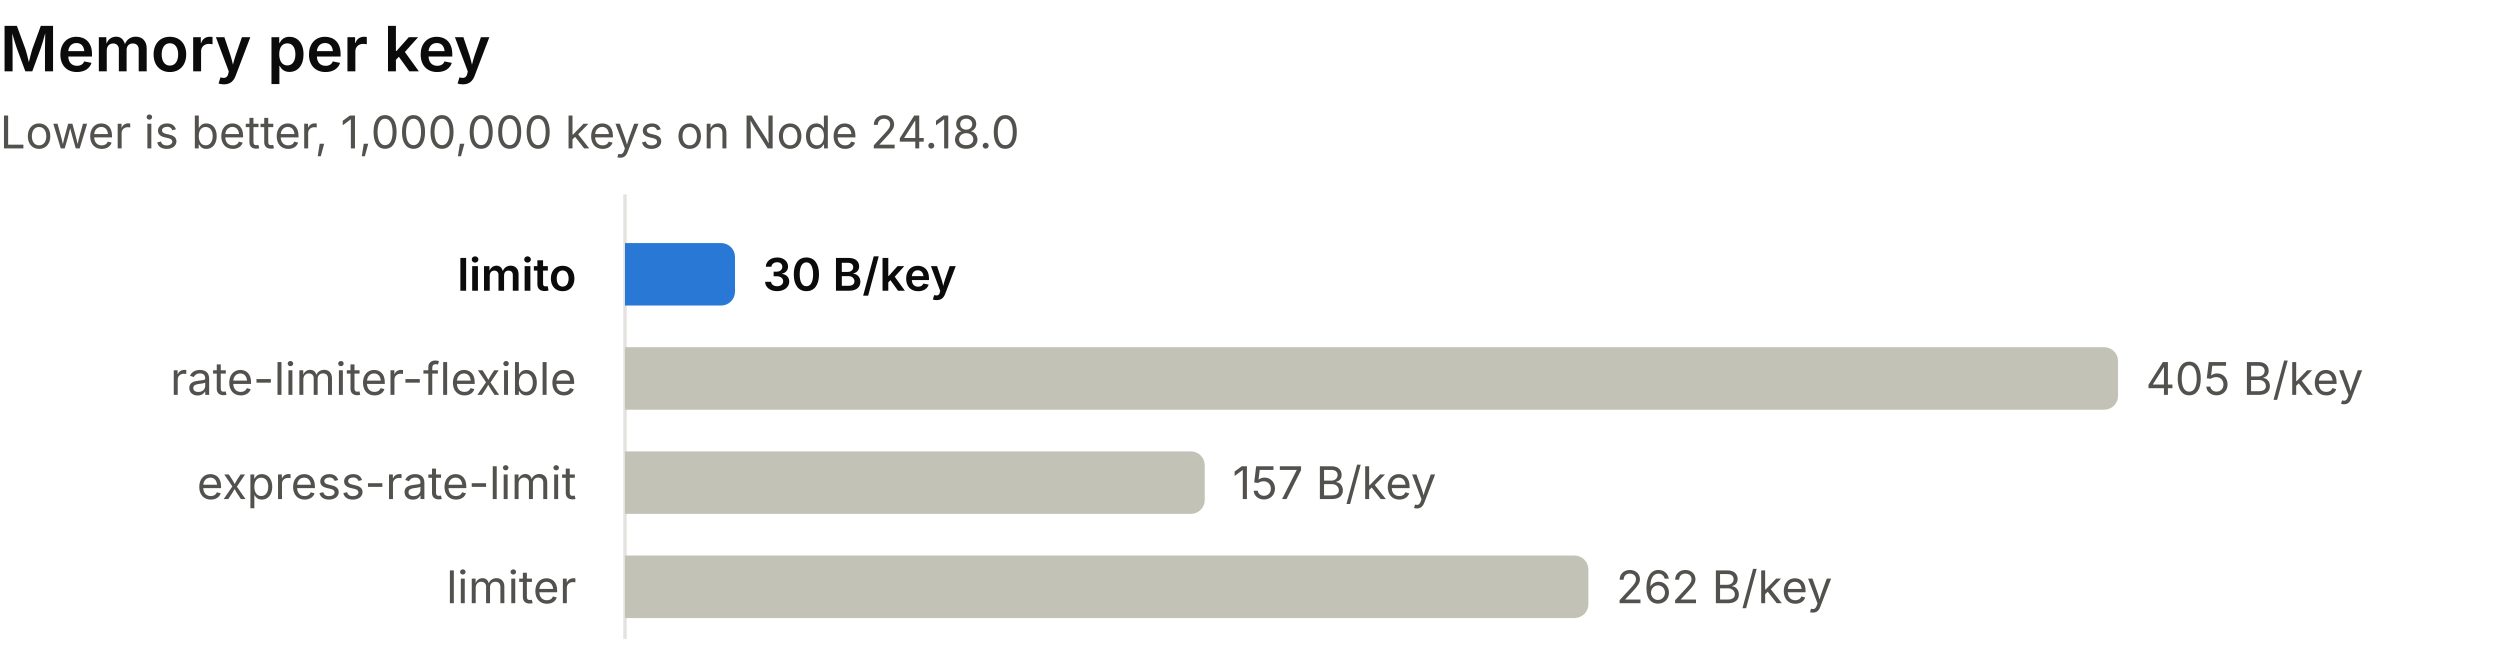
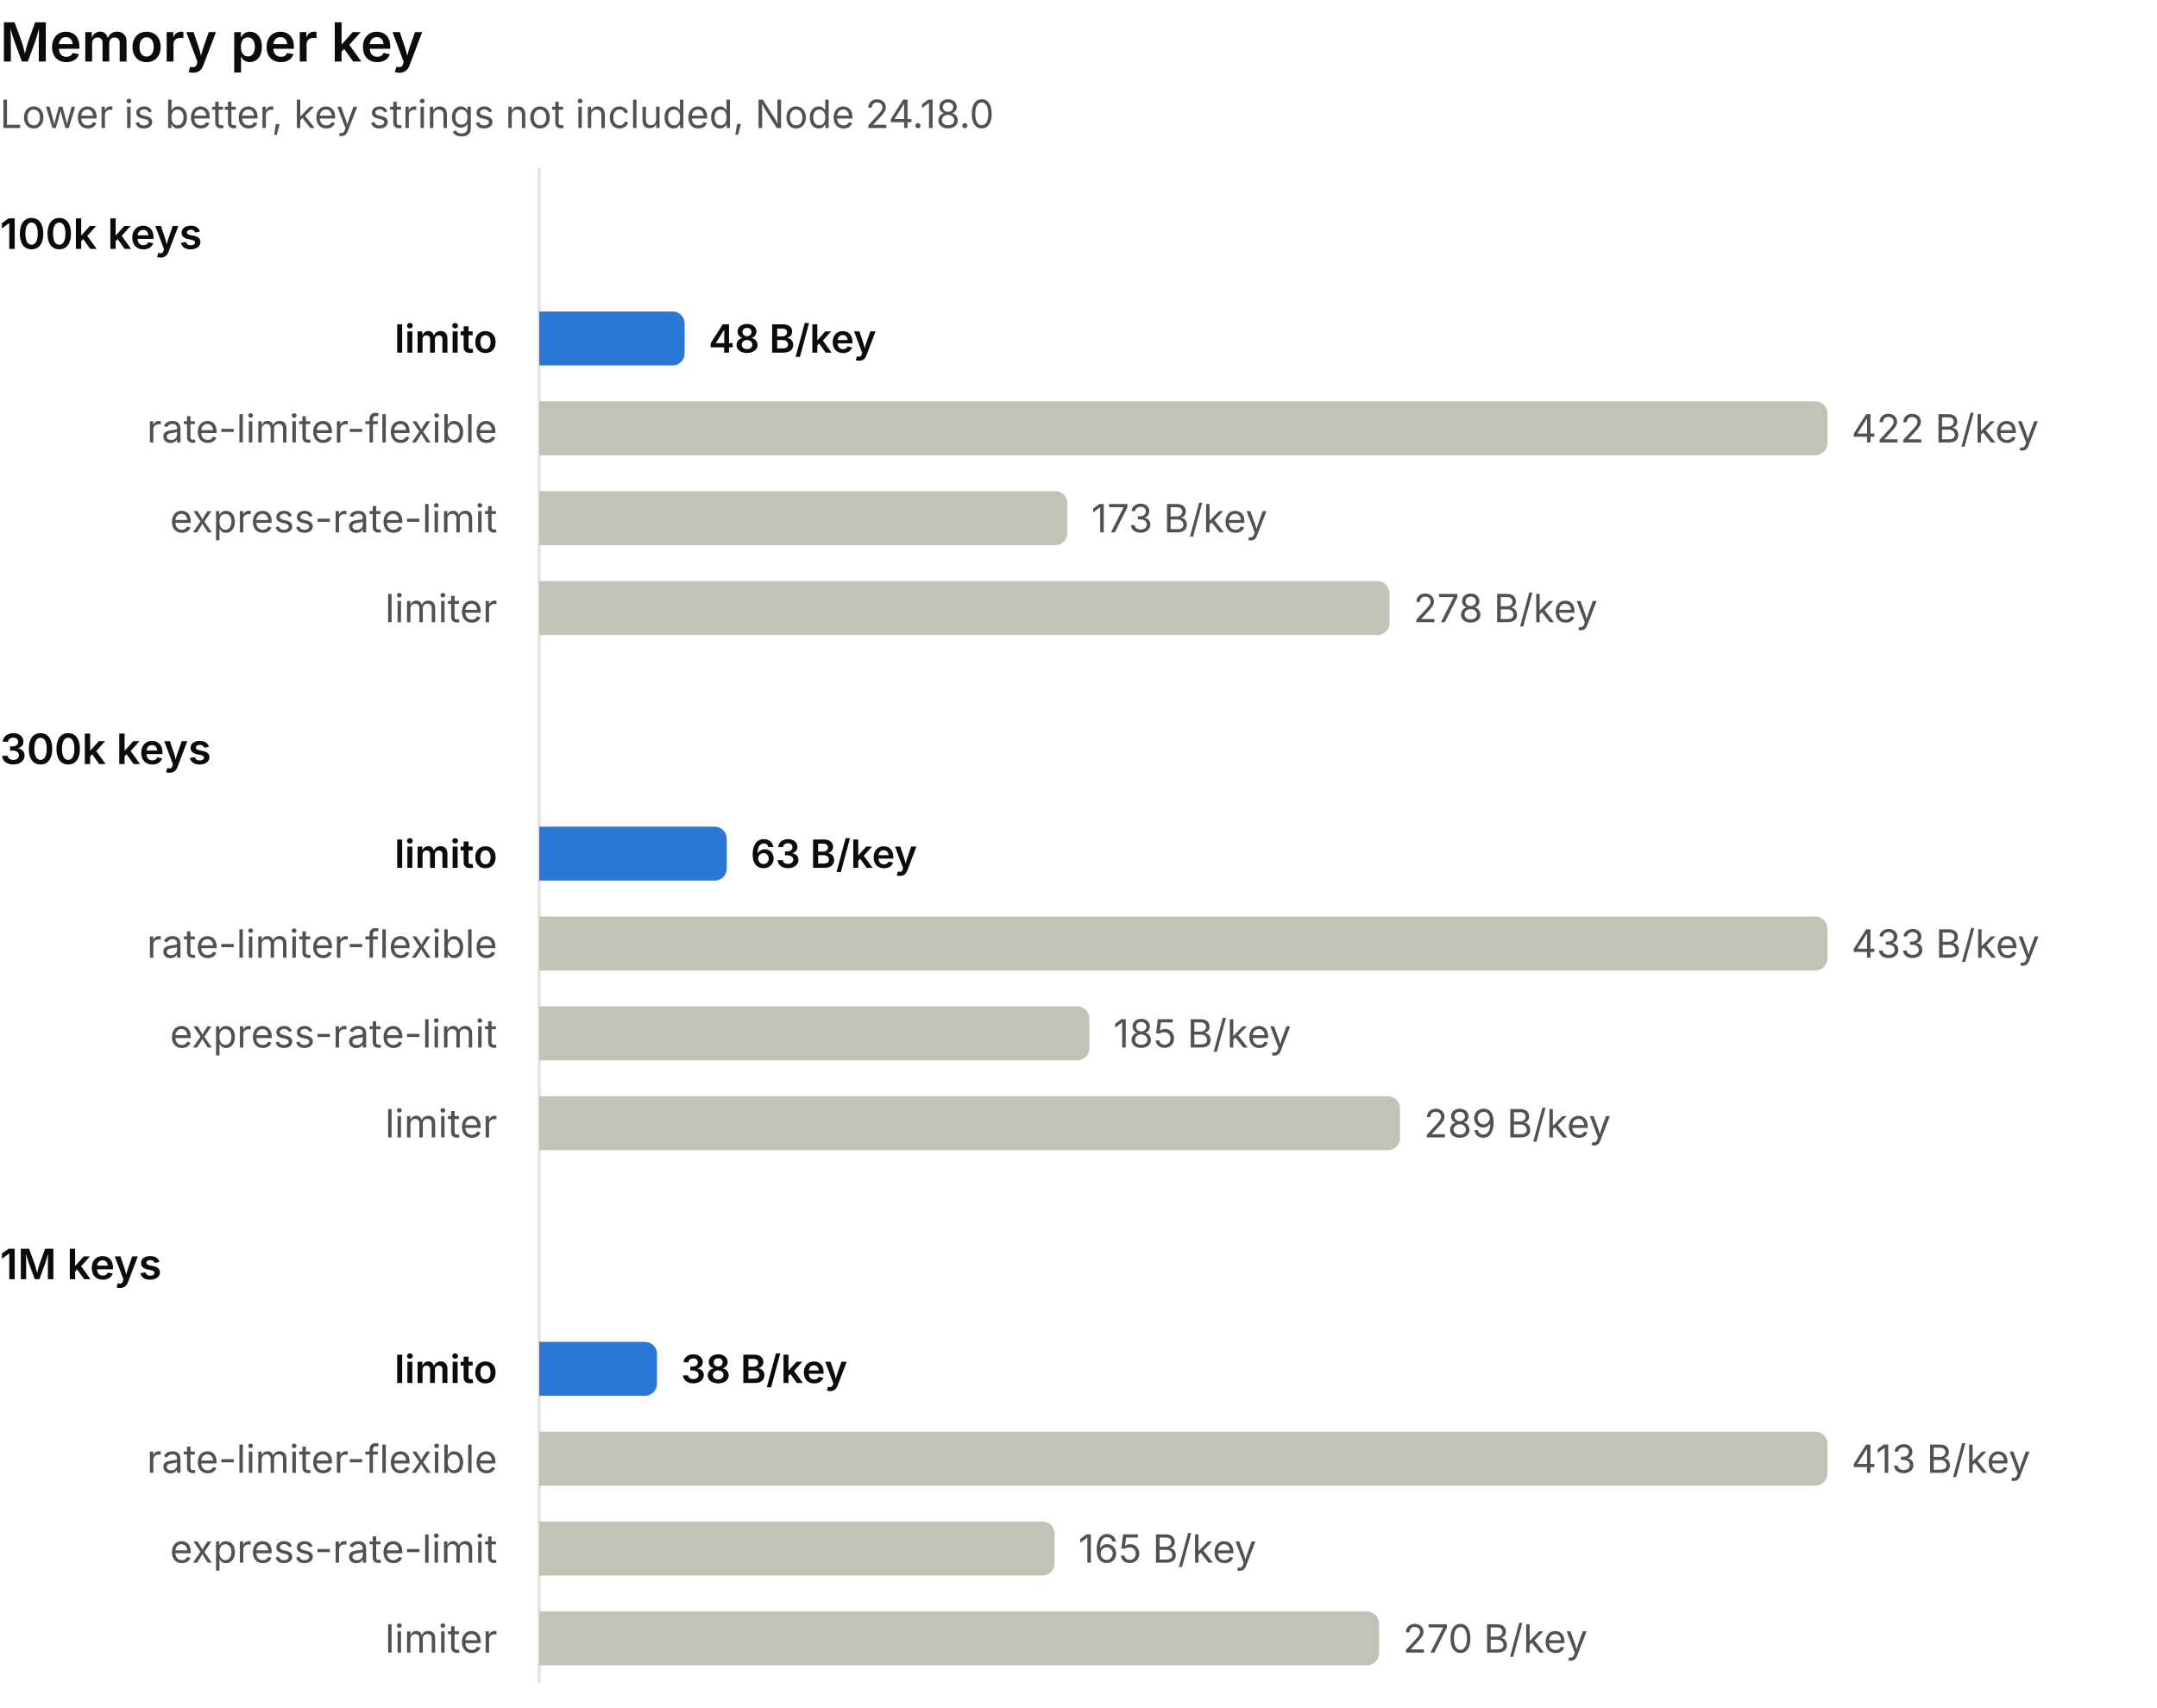
- <svg xmlns="http://www.w3.org/2000/svg" width="720" height="192" viewBox="0 0 720 192" font-family="ui-sans-serif,system-ui,-apple-system,'Segoe UI',sans-serif">
+ <svg xmlns="http://www.w3.org/2000/svg" width="720" height="570" viewBox="0 0 720 570" font-family="ui-sans-serif,system-ui,-apple-system,'Segoe UI',sans-serif">
  <style>
text{dominant-baseline:central;fill:#52514e;font-size:13px}
.t{fill:#0b0b0b;font-size:18px;font-weight:600}
.n{font-size:13px}
.h{fill:#0b0b0b;font-size:14px;font-weight:600}
.v{font-variant-numeric:tabular-nums}
.me{fill:#0b0b0b;font-weight:600}
</style>
  <text x="0" y="14" class="t">Memory per key</text>
-   <text x="0" y="38" class="n">Lower is better, 1,000,000 keys on Node 24.18.0</text>
-   <line x1="180" x2="180" y1="56" y2="184" stroke="#e4e3df" />
-   <text x="166" y="79" class="l me" text-anchor="end">limito</text>
-   <path d="M180 70h27.68a4 4 0 0 1 4 4v10a4 4 0 0 1-4 4h-27.68z" fill="#2a78d6" />
-   <text x="219.68" y="79" class="v me">30 B/key</text>
-   <text x="166" y="109" class="l" text-anchor="end">rate-limiter-flexible</text>
-   <path d="M180 100h426a4 4 0 0 1 4 4v10a4 4 0 0 1-4 4h-426z" fill="#c3c2b7" />
-   <text x="618" y="109" class="v">405 B/key</text>
-   <text x="166" y="139" class="l" text-anchor="end">express-rate-limit</text>
-   <path d="M180 130h162.97a4 4 0 0 1 4 4v10a4 4 0 0 1-4 4h-162.97z" fill="#c3c2b7" />
-   <text x="354.97" y="139" class="v">157 B/key</text>
-   <text x="166" y="169" class="l" text-anchor="end">limiter</text>
-   <path d="M180 160h273.456a4 4 0 0 1 4 4v10a4 4 0 0 1-4 4h-273.456z" fill="#c3c2b7" />
-   <text x="465.456" y="169" class="v">262 B/key</text>
+   <text x="0" y="38" class="n">Lower is better, key strings not included, Node 24.18.0</text>
+   <line x1="180" x2="180" y1="56" y2="562" stroke="#e4e3df" />
+   <text x="0" y="78" class="h">100k keys</text>
+   <text x="166" y="113" class="l me" text-anchor="end">limito</text>
+   <path d="M180 104h44.536a4 4 0 0 1 4 4v10a4 4 0 0 1-4 4h-44.536z" fill="#2a78d6" />
+   <text x="236.536" y="113" class="v me">48 B/key</text>
+   <text x="166" y="143" class="l" text-anchor="end">rate-limiter-flexible</text>
+   <path d="M180 134h426a4 4 0 0 1 4 4v10a4 4 0 0 1-4 4h-426z" fill="#c3c2b7" />
+   <text x="618" y="143" class="v">422 B/key</text>
+   <text x="166" y="173" class="l" text-anchor="end">express-rate-limit</text>
+   <path d="M180 164h172.293a4 4 0 0 1 4 4v10a4 4 0 0 1-4 4h-172.293z" fill="#c3c2b7" />
+   <text x="364.293" y="173" class="v">173 B/key</text>
+   <text x="166" y="203" class="l" text-anchor="end">limiter</text>
+   <path d="M180 194h279.801a4 4 0 0 1 4 4v10a4 4 0 0 1-4 4h-279.801z" fill="#c3c2b7" />
+   <text x="471.801" y="203" class="v">278 B/key</text>
+   <text x="0" y="250" class="h">300k keys</text>
+   <text x="166" y="285" class="l me" text-anchor="end">limito</text>
+   <path d="M180 276h58.585a4 4 0 0 1 4 4v10a4 4 0 0 1-4 4h-58.585z" fill="#2a78d6" />
+   <text x="250.585" y="285" class="v me">63 B/key</text>
+   <text x="166" y="315" class="l" text-anchor="end">rate-limiter-flexible</text>
+   <path d="M180 306h426a4 4 0 0 1 4 4v10a4 4 0 0 1-4 4h-426z" fill="#c3c2b7" />
+   <text x="618" y="315" class="v">433 B/key</text>
+   <text x="166" y="345" class="l" text-anchor="end">express-rate-limit</text>
+   <path d="M180 336h179.627a4 4 0 0 1 4 4v10a4 4 0 0 1-4 4h-179.627z" fill="#c3c2b7" />
+   <text x="371.627" y="345" class="v">185 B/key</text>
+   <text x="166" y="375" class="l" text-anchor="end">limiter</text>
+   <path d="M180 366h283.317a4 4 0 0 1 4 4v10a4 4 0 0 1-4 4h-283.317z" fill="#c3c2b7" />
+   <text x="475.317" y="375" class="v">289 B/key</text>
+   <text x="0" y="422" class="h">1M keys</text>
+   <text x="166" y="457" class="l me" text-anchor="end">limito</text>
+   <path d="M180 448h35.302a4 4 0 0 1 4 4v10a4 4 0 0 1-4 4h-35.302z" fill="#2a78d6" />
+   <text x="227.302" y="457" class="v me">38 B/key</text>
+   <text x="166" y="487" class="l" text-anchor="end">rate-limiter-flexible</text>
+   <path d="M180 478h426a4 4 0 0 1 4 4v10a4 4 0 0 1-4 4h-426z" fill="#c3c2b7" />
+   <text x="618" y="487" class="v">413 B/key</text>
+   <text x="166" y="517" class="l" text-anchor="end">express-rate-limit</text>
+   <path d="M180 508h168.001a4 4 0 0 1 4 4v10a4 4 0 0 1-4 4h-168.001z" fill="#c3c2b7" />
+   <text x="360.001" y="517" class="v">165 B/key</text>
+   <text x="166" y="547" class="l" text-anchor="end">limiter</text>
+   <path d="M180 538h276.309a4 4 0 0 1 4 4v10a4 4 0 0 1-4 4h-276.309z" fill="#c3c2b7" />
+   <text x="468.309" y="547" class="v">270 B/key</text>
</svg>
